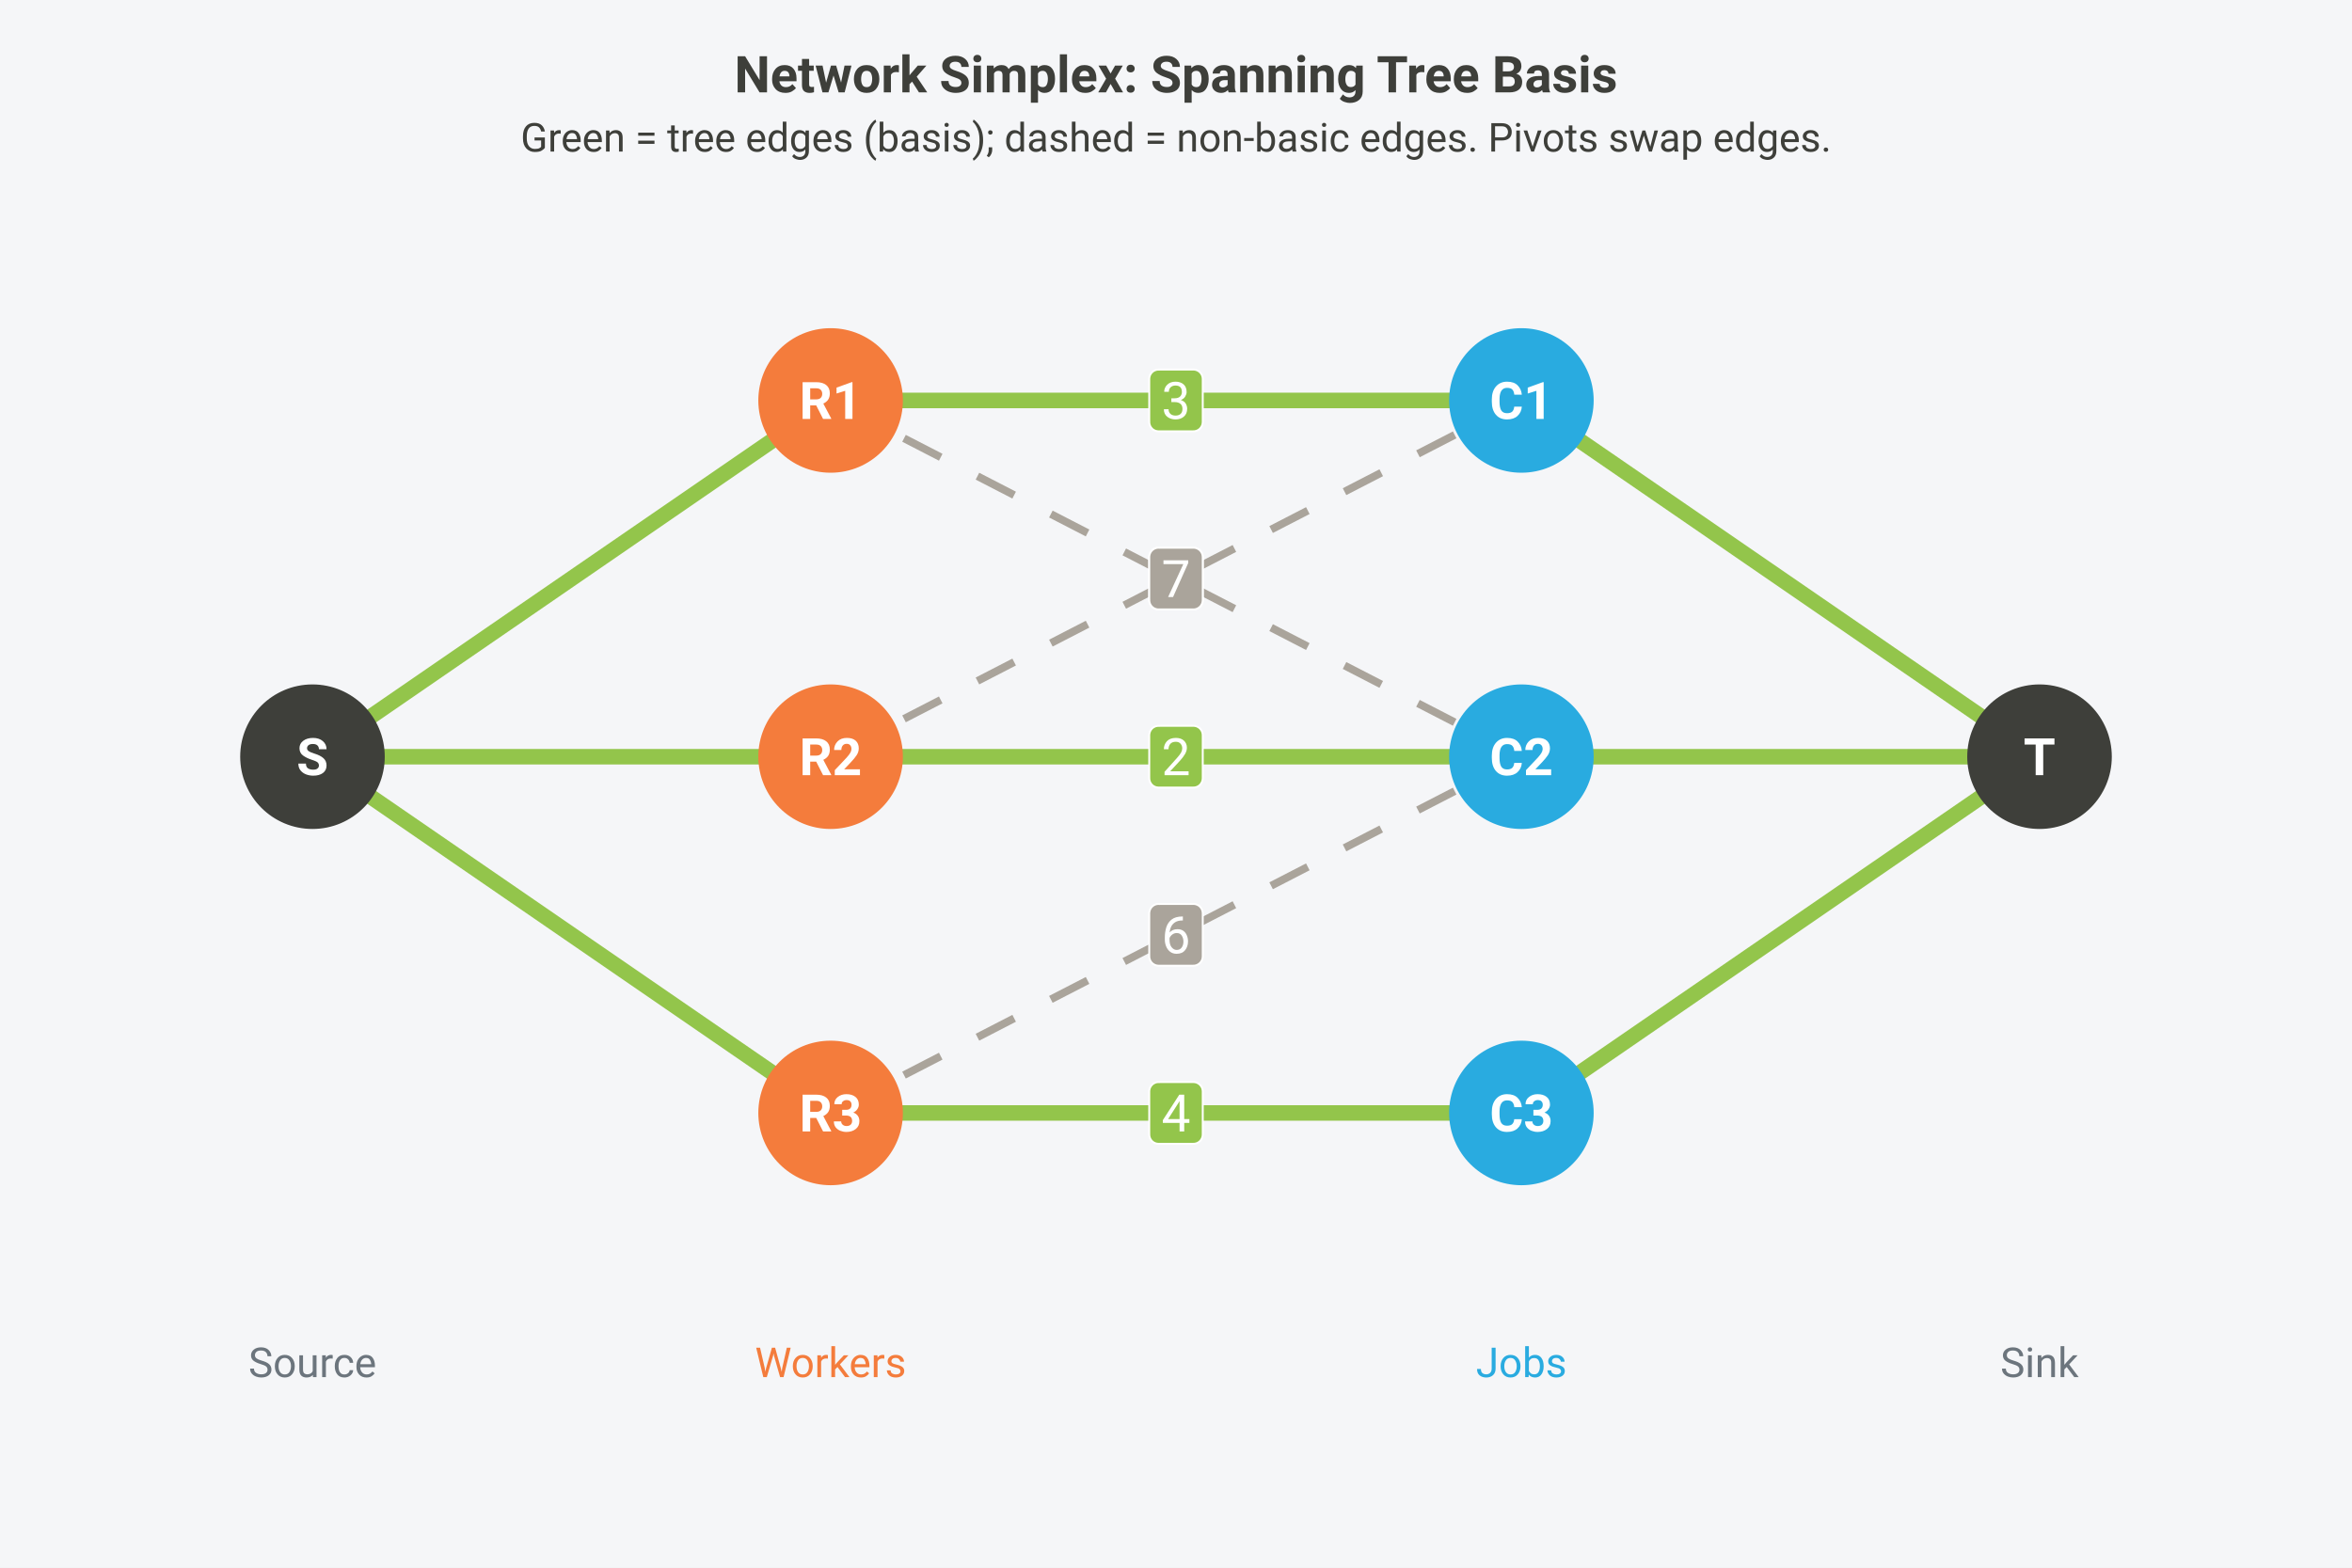
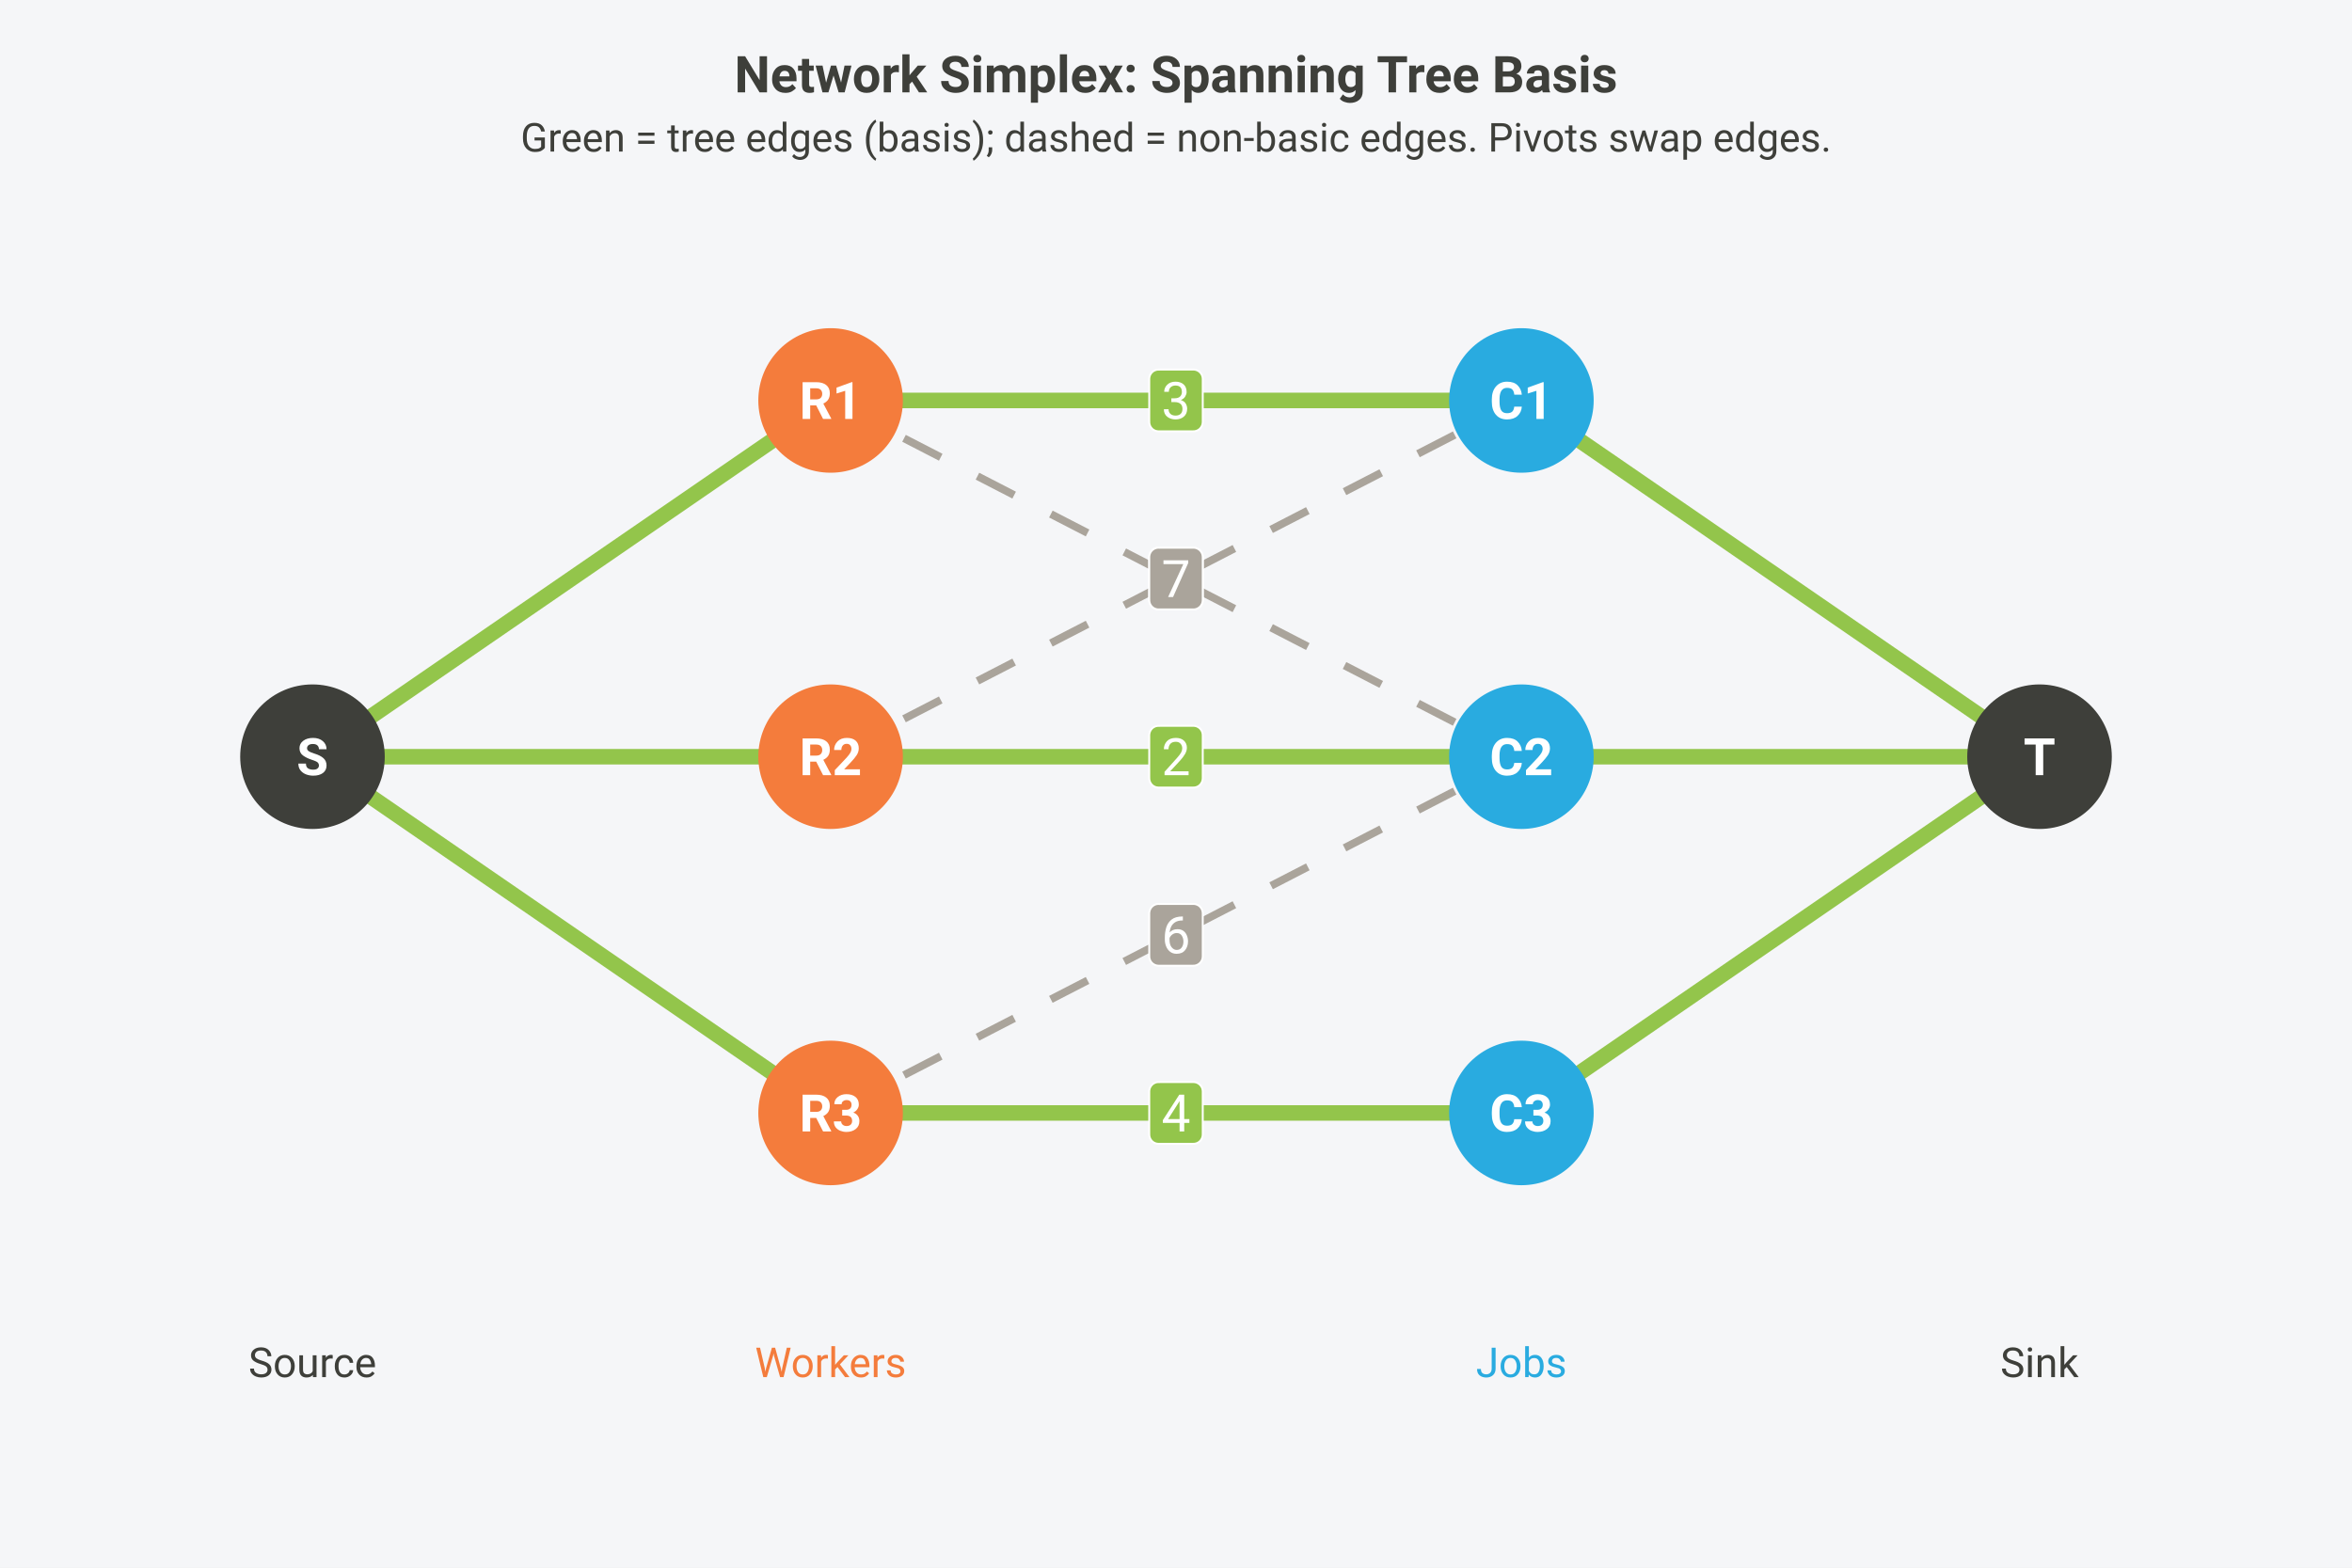
<svg xmlns="http://www.w3.org/2000/svg" width="648.00pt" height="432.00pt" viewBox="0 0 648.00 432.00">
  <g class="svglite">
    <defs>
      <style type="text/css">
    /* theme-aware-processed */
    .svglite line, .svglite polyline, .svglite polygon, .svglite path, .svglite circle {
      fill: none;
      stroke: #3E3F3A;
      stroke-linecap: round;
      stroke-linejoin: round;
      stroke-miterlimit: 10.00;
    }
    .svglite &gt; g &gt; rect {
      fill: none;
      stroke: #3E3F3A;
      stroke-linecap: round;
      stroke-linejoin: round;
      stroke-miterlimit: 10.00;
    }
    .svglite text {
      white-space: pre;
      fill: #3E3F3A;
    }
    .svglite g.glyphgroup path {
      fill: inherit;
      stroke: none;
    }
  </style>
    </defs>
    <rect width="100%" height="100%" style="stroke: none; fill: #F5F6F8;" />
    <defs>
      <clipPath id="cpMC4wMHw2NDguMDB8MC4wMHw0MzIuMDA=">
        <rect x="0.00" y="0.00" width="648.00" height="432.00" />
      </clipPath>
    </defs>
    <g clip-path="url(#cpMC4wMHw2NDguMDB8MC4wMHw0MzIuMDA=)">
      <rect x="0.00" y="-0" width="648.00" height="432.00" style="stroke-width: 0.00; stroke: none;" /> fill: #F5F6F8;' /&gt;
</g>
    <defs>
      <clipPath id="cpOS45Nnw2MzguMDR8NDQuMDh8NDIyLjA0">
        <rect x="9.96" y="44.08" width="628.07" height="377.95" />
      </clipPath>
    </defs>
    <g clip-path="url(#cpOS45Nnw2MzguMDR8NDQuMDh8NDIyLjA0)">
      <line x1="228.84" y1="110.35" x2="419.16" y2="208.52" style="stroke-width: 2.13; stroke: #AAA49B; stroke-dasharray: 11.38,11.38; stroke-linecap: butt;" />
      <line x1="228.84" y1="208.52" x2="419.16" y2="110.35" style="stroke-width: 2.13; stroke: #AAA49B; stroke-dasharray: 11.38,11.38; stroke-linecap: butt;" />
      <line x1="228.84" y1="306.69" x2="419.16" y2="208.52" style="stroke-width: 2.13; stroke: #AAA49B; stroke-dasharray: 11.38,11.38; stroke-linecap: butt;" />
      <line x1="86.09" y1="208.52" x2="228.84" y2="110.35" style="stroke-width: 4.27; stroke: #93C54B; stroke-linecap: butt;" />
      <line x1="86.09" y1="208.52" x2="228.84" y2="208.52" style="stroke-width: 4.27; stroke: #93C54B; stroke-linecap: butt;" />
      <line x1="86.09" y1="208.52" x2="228.84" y2="306.69" style="stroke-width: 4.27; stroke: #93C54B; stroke-linecap: butt;" />
      <line x1="228.84" y1="110.35" x2="419.16" y2="110.35" style="stroke-width: 4.27; stroke: #93C54B; stroke-linecap: butt;" />
      <line x1="228.84" y1="208.52" x2="419.16" y2="208.52" style="stroke-width: 4.27; stroke: #93C54B; stroke-linecap: butt;" />
      <line x1="228.84" y1="306.69" x2="419.16" y2="306.69" style="stroke-width: 4.27; stroke: #93C54B; stroke-linecap: butt;" />
      <line x1="419.16" y1="110.35" x2="561.91" y2="208.52" style="stroke-width: 4.27; stroke: #93C54B; stroke-linecap: butt;" />
      <line x1="419.16" y1="208.52" x2="561.91" y2="208.52" style="stroke-width: 4.27; stroke: #93C54B; stroke-linecap: butt;" />
      <line x1="419.16" y1="306.69" x2="561.91" y2="208.52" style="stroke-width: 4.27; stroke: #93C54B; stroke-linecap: butt;" />
      <polygon points="319.19,118.85 328.81,118.85 328.70,118.85 329.12,118.83 329.52,118.75 329.90,118.61 330.26,118.40 330.58,118.14 330.85,117.83 331.07,117.48 331.24,117.10 331.33,116.70 331.37,116.29 331.37,116.29 331.37,104.40 331.37,104.40 331.33,103.99 331.24,103.59 331.07,103.21 330.85,102.87 330.58,102.56 330.26,102.30 329.90,102.09 329.52,101.94 329.12,101.86 328.81,101.84 319.19,101.84 319.50,101.86 319.09,101.85 318.68,101.90 318.29,102.01 317.91,102.19 317.57,102.42 317.28,102.71 317.03,103.04 316.84,103.40 316.71,103.79 316.64,104.20 316.63,104.40 316.63,116.29 316.64,116.09 316.64,116.50 316.71,116.91 316.84,117.30 317.03,117.66 317.28,117.99 317.57,118.28 317.91,118.51 318.29,118.69 318.68,118.80 319.09,118.85 " style="stroke-width: 0.53; stroke: #FFFFFF; fill: #93C54B;" />
      <text x="324.00" y="115.44" text-anchor="middle" style="font-size: 14.23px;fill: #FFFFFF; font-family: &quot;Roboto&quot;, -apple-system, BlinkMacSystemFont, &quot;Segoe UI&quot;, system-ui, sans-serif;" textLength="7.91px" lengthAdjust="spacingAndGlyphs">3</text>
      <polygon points="319.19,167.94 328.81,167.94 328.70,167.94 329.12,167.92 329.52,167.84 329.90,167.69 330.26,167.48 330.58,167.22 330.85,166.92 331.07,166.57 331.24,166.19 331.33,165.79 331.37,165.38 331.37,165.38 331.37,153.49 331.37,153.49 331.33,153.08 331.24,152.68 331.07,152.30 330.85,151.95 330.58,151.64 330.26,151.38 329.90,151.18 329.52,151.03 329.12,150.95 328.81,150.93 319.19,150.93 319.50,150.95 319.09,150.93 318.68,150.98 318.29,151.10 317.91,151.27 317.57,151.51 317.28,151.79 317.03,152.12 316.84,152.49 316.71,152.88 316.64,153.28 316.63,153.49 316.63,165.38 316.64,165.17 316.64,165.58 316.71,165.99 316.84,166.38 317.03,166.75 317.28,167.08 317.57,167.36 317.91,167.60 318.29,167.77 318.68,167.89 319.09,167.94 " style="stroke-width: 0.53; stroke: #FFFFFF; fill: #AAA49B;" />
      <text x="324.00" y="164.52" text-anchor="middle" style="font-size: 14.23px;fill: #FFFFFF; font-family: &quot;Roboto&quot;, -apple-system, BlinkMacSystemFont, &quot;Segoe UI&quot;, system-ui, sans-serif;" textLength="7.91px" lengthAdjust="spacingAndGlyphs">5</text>
      <polygon points="319.19,217.02 328.81,217.02 328.70,217.02 329.12,217.00 329.52,216.92 329.90,216.78 330.26,216.57 330.58,216.31 330.85,216.00 331.07,215.65 331.24,215.27 331.33,214.87 331.37,214.46 331.37,214.46 331.37,202.57 331.37,202.57 331.33,202.16 331.24,201.76 331.07,201.38 330.85,201.04 330.58,200.73 330.26,200.47 329.90,200.26 329.52,200.11 329.12,200.03 328.81,200.01 319.19,200.01 319.50,200.03 319.09,200.02 318.68,200.07 318.29,200.18 317.91,200.36 317.57,200.59 317.28,200.88 317.03,201.21 316.84,201.57 316.71,201.96 316.64,202.37 316.63,202.57 316.63,214.46 316.64,214.26 316.64,214.67 316.71,215.08 316.84,215.47 317.03,215.83 317.28,216.16 317.57,216.45 317.91,216.68 318.29,216.86 318.68,216.97 319.09,217.02 " style="stroke-width: 0.53; stroke: #FFFFFF; fill: #93C54B;" />
      <text x="324.00" y="213.61" text-anchor="middle" style="font-size: 14.23px;fill: #FFFFFF; font-family: &quot;Roboto&quot;, -apple-system, BlinkMacSystemFont, &quot;Segoe UI&quot;, system-ui, sans-serif;" textLength="7.91px" lengthAdjust="spacingAndGlyphs">2</text>
      <polygon points="319.19,167.94 328.81,167.94 328.70,167.94 329.12,167.92 329.52,167.84 329.90,167.69 330.26,167.48 330.58,167.22 330.85,166.92 331.07,166.57 331.24,166.19 331.33,165.79 331.37,165.38 331.37,165.38 331.37,153.49 331.37,153.49 331.33,153.08 331.24,152.68 331.07,152.30 330.85,151.95 330.58,151.64 330.26,151.38 329.90,151.18 329.52,151.03 329.12,150.95 328.81,150.93 319.19,150.93 319.50,150.95 319.09,150.93 318.68,150.98 318.29,151.10 317.91,151.27 317.57,151.51 317.28,151.79 317.03,152.12 316.84,152.49 316.71,152.88 316.64,153.28 316.63,153.49 316.63,165.38 316.64,165.17 316.64,165.58 316.71,165.99 316.84,166.38 317.03,166.75 317.28,167.08 317.57,167.36 317.91,167.60 318.29,167.77 318.68,167.89 319.09,167.94 " style="stroke-width: 0.53; stroke: #FFFFFF; fill: #AAA49B;" />
      <text x="324.00" y="164.52" text-anchor="middle" style="font-size: 14.23px;fill: #FFFFFF; font-family: &quot;Roboto&quot;, -apple-system, BlinkMacSystemFont, &quot;Segoe UI&quot;, system-ui, sans-serif;" textLength="7.91px" lengthAdjust="spacingAndGlyphs">7</text>
      <polygon points="319.19,315.19 328.81,315.19 328.70,315.19 329.12,315.17 329.52,315.09 329.90,314.95 330.26,314.74 330.58,314.48 330.85,314.17 331.07,313.82 331.24,313.44 331.33,313.04 331.37,312.63 331.37,312.63 331.37,300.74 331.37,300.74 331.33,300.33 331.24,299.93 331.07,299.55 330.85,299.21 330.58,298.90 330.26,298.64 329.90,298.43 329.52,298.28 329.12,298.20 328.81,298.18 319.19,298.18 319.50,298.20 319.09,298.19 318.68,298.23 318.29,298.35 317.91,298.53 317.57,298.76 317.28,299.05 317.03,299.38 316.84,299.74 316.71,300.13 316.64,300.54 316.63,300.74 316.63,312.63 316.64,312.43 316.64,312.84 316.71,313.24 316.84,313.64 317.03,314.00 317.28,314.33 317.57,314.62 317.91,314.85 318.29,315.03 318.68,315.14 319.09,315.19 " style="stroke-width: 0.53; stroke: #FFFFFF; fill: #93C54B;" />
      <text x="324.00" y="311.78" text-anchor="middle" style="font-size: 14.23px;fill: #FFFFFF; font-family: &quot;Roboto&quot;, -apple-system, BlinkMacSystemFont, &quot;Segoe UI&quot;, system-ui, sans-serif;" textLength="7.91px" lengthAdjust="spacingAndGlyphs">4</text>
      <polygon points="319.19,266.11 328.81,266.11 328.70,266.11 329.12,266.09 329.52,266.01 329.90,265.86 330.26,265.65 330.58,265.39 330.85,265.09 331.07,264.74 331.24,264.36 331.33,263.96 331.37,263.55 331.37,263.55 331.37,251.66 331.37,251.66 331.33,251.25 331.24,250.85 331.07,250.47 330.85,250.12 330.58,249.81 330.26,249.55 329.90,249.35 329.52,249.20 329.12,249.12 328.81,249.10 319.19,249.10 319.50,249.12 319.09,249.10 318.68,249.15 318.29,249.26 317.91,249.44 317.57,249.68 317.28,249.96 317.03,250.29 316.84,250.66 316.71,251.05 316.64,251.45 316.63,251.66 316.63,263.55 316.64,263.34 316.64,263.75 316.71,264.16 316.84,264.55 317.03,264.92 317.28,265.25 317.57,265.53 317.91,265.76 318.29,265.94 318.68,266.06 319.09,266.11 " style="stroke-width: 0.53; stroke: #FFFFFF; fill: #AAA49B;" />
      <text x="324.00" y="262.69" text-anchor="middle" style="font-size: 14.23px;fill: #FFFFFF; font-family: &quot;Roboto&quot;, -apple-system, BlinkMacSystemFont, &quot;Segoe UI&quot;, system-ui, sans-serif;" textLength="7.91px" lengthAdjust="spacingAndGlyphs">6</text>
      <circle cx="86.09" cy="208.52" r="19.56" style="stroke-width: 0.71; stroke: #3E3F3A; fill: #3E3F3A;" />
      <circle cx="561.91" cy="208.52" r="19.56" style="stroke-width: 0.71; stroke: #3E3F3A; fill: #3E3F3A;" />
      <circle cx="228.84" cy="110.35" r="19.56" style="stroke-width: 0.71; stroke: #F47C3C; fill: #F47C3C;" />
      <circle cx="228.84" cy="208.52" r="19.56" style="stroke-width: 0.71; stroke: #F47C3C; fill: #F47C3C;" />
      <circle cx="228.84" cy="306.69" r="19.56" style="stroke-width: 0.71; stroke: #F47C3C; fill: #F47C3C;" />
      <circle cx="419.16" cy="110.35" r="19.56" style="stroke-width: 0.71; stroke: #29ABE0; fill: #29ABE0;" />
      <circle cx="419.16" cy="208.52" r="19.56" style="stroke-width: 0.71; stroke: #29ABE0; fill: #29ABE0;" />
      <circle cx="419.16" cy="306.69" r="19.56" style="stroke-width: 0.71; stroke: #29ABE0; fill: #29ABE0;" />
      <text x="86.09" y="213.61" text-anchor="middle" style="font-size: 14.23px; font-weight: bold;fill: #FFFFFF; font-family: &quot;Roboto&quot;, -apple-system, BlinkMacSystemFont, &quot;Segoe UI&quot;, system-ui, sans-serif;" textLength="9.48px" lengthAdjust="spacingAndGlyphs">S</text>
      <text x="228.84" y="115.44" text-anchor="middle" style="font-size: 14.23px; font-weight: bold;fill: #FFFFFF; font-family: &quot;Roboto&quot;, -apple-system, BlinkMacSystemFont, &quot;Segoe UI&quot;, system-ui, sans-serif;" textLength="18.17px" lengthAdjust="spacingAndGlyphs">R1</text>
      <text x="228.84" y="213.61" text-anchor="middle" style="font-size: 14.23px; font-weight: bold;fill: #FFFFFF; font-family: &quot;Roboto&quot;, -apple-system, BlinkMacSystemFont, &quot;Segoe UI&quot;, system-ui, sans-serif;" textLength="18.17px" lengthAdjust="spacingAndGlyphs">R2</text>
      <text x="228.84" y="311.78" text-anchor="middle" style="font-size: 14.23px; font-weight: bold;fill: #FFFFFF; font-family: &quot;Roboto&quot;, -apple-system, BlinkMacSystemFont, &quot;Segoe UI&quot;, system-ui, sans-serif;" textLength="18.17px" lengthAdjust="spacingAndGlyphs">R3</text>
      <text x="419.16" y="115.44" text-anchor="middle" style="font-size: 14.23px; font-weight: bold;fill: #FFFFFF; font-family: &quot;Roboto&quot;, -apple-system, BlinkMacSystemFont, &quot;Segoe UI&quot;, system-ui, sans-serif;" textLength="18.17px" lengthAdjust="spacingAndGlyphs">C1</text>
      <text x="419.16" y="213.61" text-anchor="middle" style="font-size: 14.23px; font-weight: bold;fill: #FFFFFF; font-family: &quot;Roboto&quot;, -apple-system, BlinkMacSystemFont, &quot;Segoe UI&quot;, system-ui, sans-serif;" textLength="18.17px" lengthAdjust="spacingAndGlyphs">C2</text>
      <text x="419.16" y="311.78" text-anchor="middle" style="font-size: 14.23px; font-weight: bold;fill: #FFFFFF; font-family: &quot;Roboto&quot;, -apple-system, BlinkMacSystemFont, &quot;Segoe UI&quot;, system-ui, sans-serif;" textLength="18.17px" lengthAdjust="spacingAndGlyphs">C3</text>
      <text x="561.91" y="213.61" text-anchor="middle" style="font-size: 14.23px; font-weight: bold;fill: #FFFFFF; font-family: &quot;Roboto&quot;, -apple-system, BlinkMacSystemFont, &quot;Segoe UI&quot;, system-ui, sans-serif;" textLength="8.69px" lengthAdjust="spacingAndGlyphs">T</text>
-       <text x="86.09" y="379.48" text-anchor="middle" style="font-size: 11.38px;fill: #6C757D; font-family: &quot;Roboto&quot;, -apple-system, BlinkMacSystemFont, &quot;Segoe UI&quot;, system-ui, sans-serif;" textLength="36.05px" lengthAdjust="spacingAndGlyphs">Source</text>
+       <text x="86.09" y="379.48" text-anchor="middle" style="font-size: 11.38px; font-family: &quot;Roboto&quot;, -apple-system, BlinkMacSystemFont, &quot;Segoe UI&quot;, system-ui, sans-serif;" textLength="36.05px" lengthAdjust="spacingAndGlyphs">Source</text>
      <text x="228.84" y="379.48" text-anchor="middle" style="font-size: 11.38px;fill: #F47C3C; font-family: &quot;Roboto&quot;, -apple-system, BlinkMacSystemFont, &quot;Segoe UI&quot;, system-ui, sans-serif;" textLength="42.12px" lengthAdjust="spacingAndGlyphs">Workers</text>
      <text x="419.16" y="379.48" text-anchor="middle" style="font-size: 11.38px;fill: #29ABE0; font-family: &quot;Roboto&quot;, -apple-system, BlinkMacSystemFont, &quot;Segoe UI&quot;, system-ui, sans-serif;" textLength="24.03px" lengthAdjust="spacingAndGlyphs">Jobs</text>
-       <text x="561.91" y="379.48" text-anchor="middle" style="font-size: 11.38px;fill: #6C757D; font-family: &quot;Roboto&quot;, -apple-system, BlinkMacSystemFont, &quot;Segoe UI&quot;, system-ui, sans-serif;" textLength="22.14px" lengthAdjust="spacingAndGlyphs">Sink</text>
+       <text x="561.91" y="379.48" text-anchor="middle" style="font-size: 11.38px; font-family: &quot;Roboto&quot;, -apple-system, BlinkMacSystemFont, &quot;Segoe UI&quot;, system-ui, sans-serif;" textLength="22.14px" lengthAdjust="spacingAndGlyphs">Sink</text>
    </g>
    <g clip-path="url(#cpMC4wMHw2NDguMDB8MC4wMHw0MzIuMDA=)">
      <text x="324.00" y="41.77" text-anchor="middle" style="font-size: 11.00px; font-family: &quot;Roboto&quot;, -apple-system, BlinkMacSystemFont, &quot;Segoe UI&quot;, system-ui, sans-serif;" textLength="367.78px" lengthAdjust="spacingAndGlyphs">Green = tree edges (basis); dashed = non-basic edges. Pivots swap edges.</text>
      <text x="324.00" y="25.46" text-anchor="middle" style="font-size: 14.00px; font-weight: bold; font-family: &quot;Roboto&quot;, -apple-system, BlinkMacSystemFont, &quot;Segoe UI&quot;, system-ui, sans-serif;" textLength="259.02px" lengthAdjust="spacingAndGlyphs">Network Simplex: Spanning Tree Basis</text>
    </g>
  </g>
</svg>
